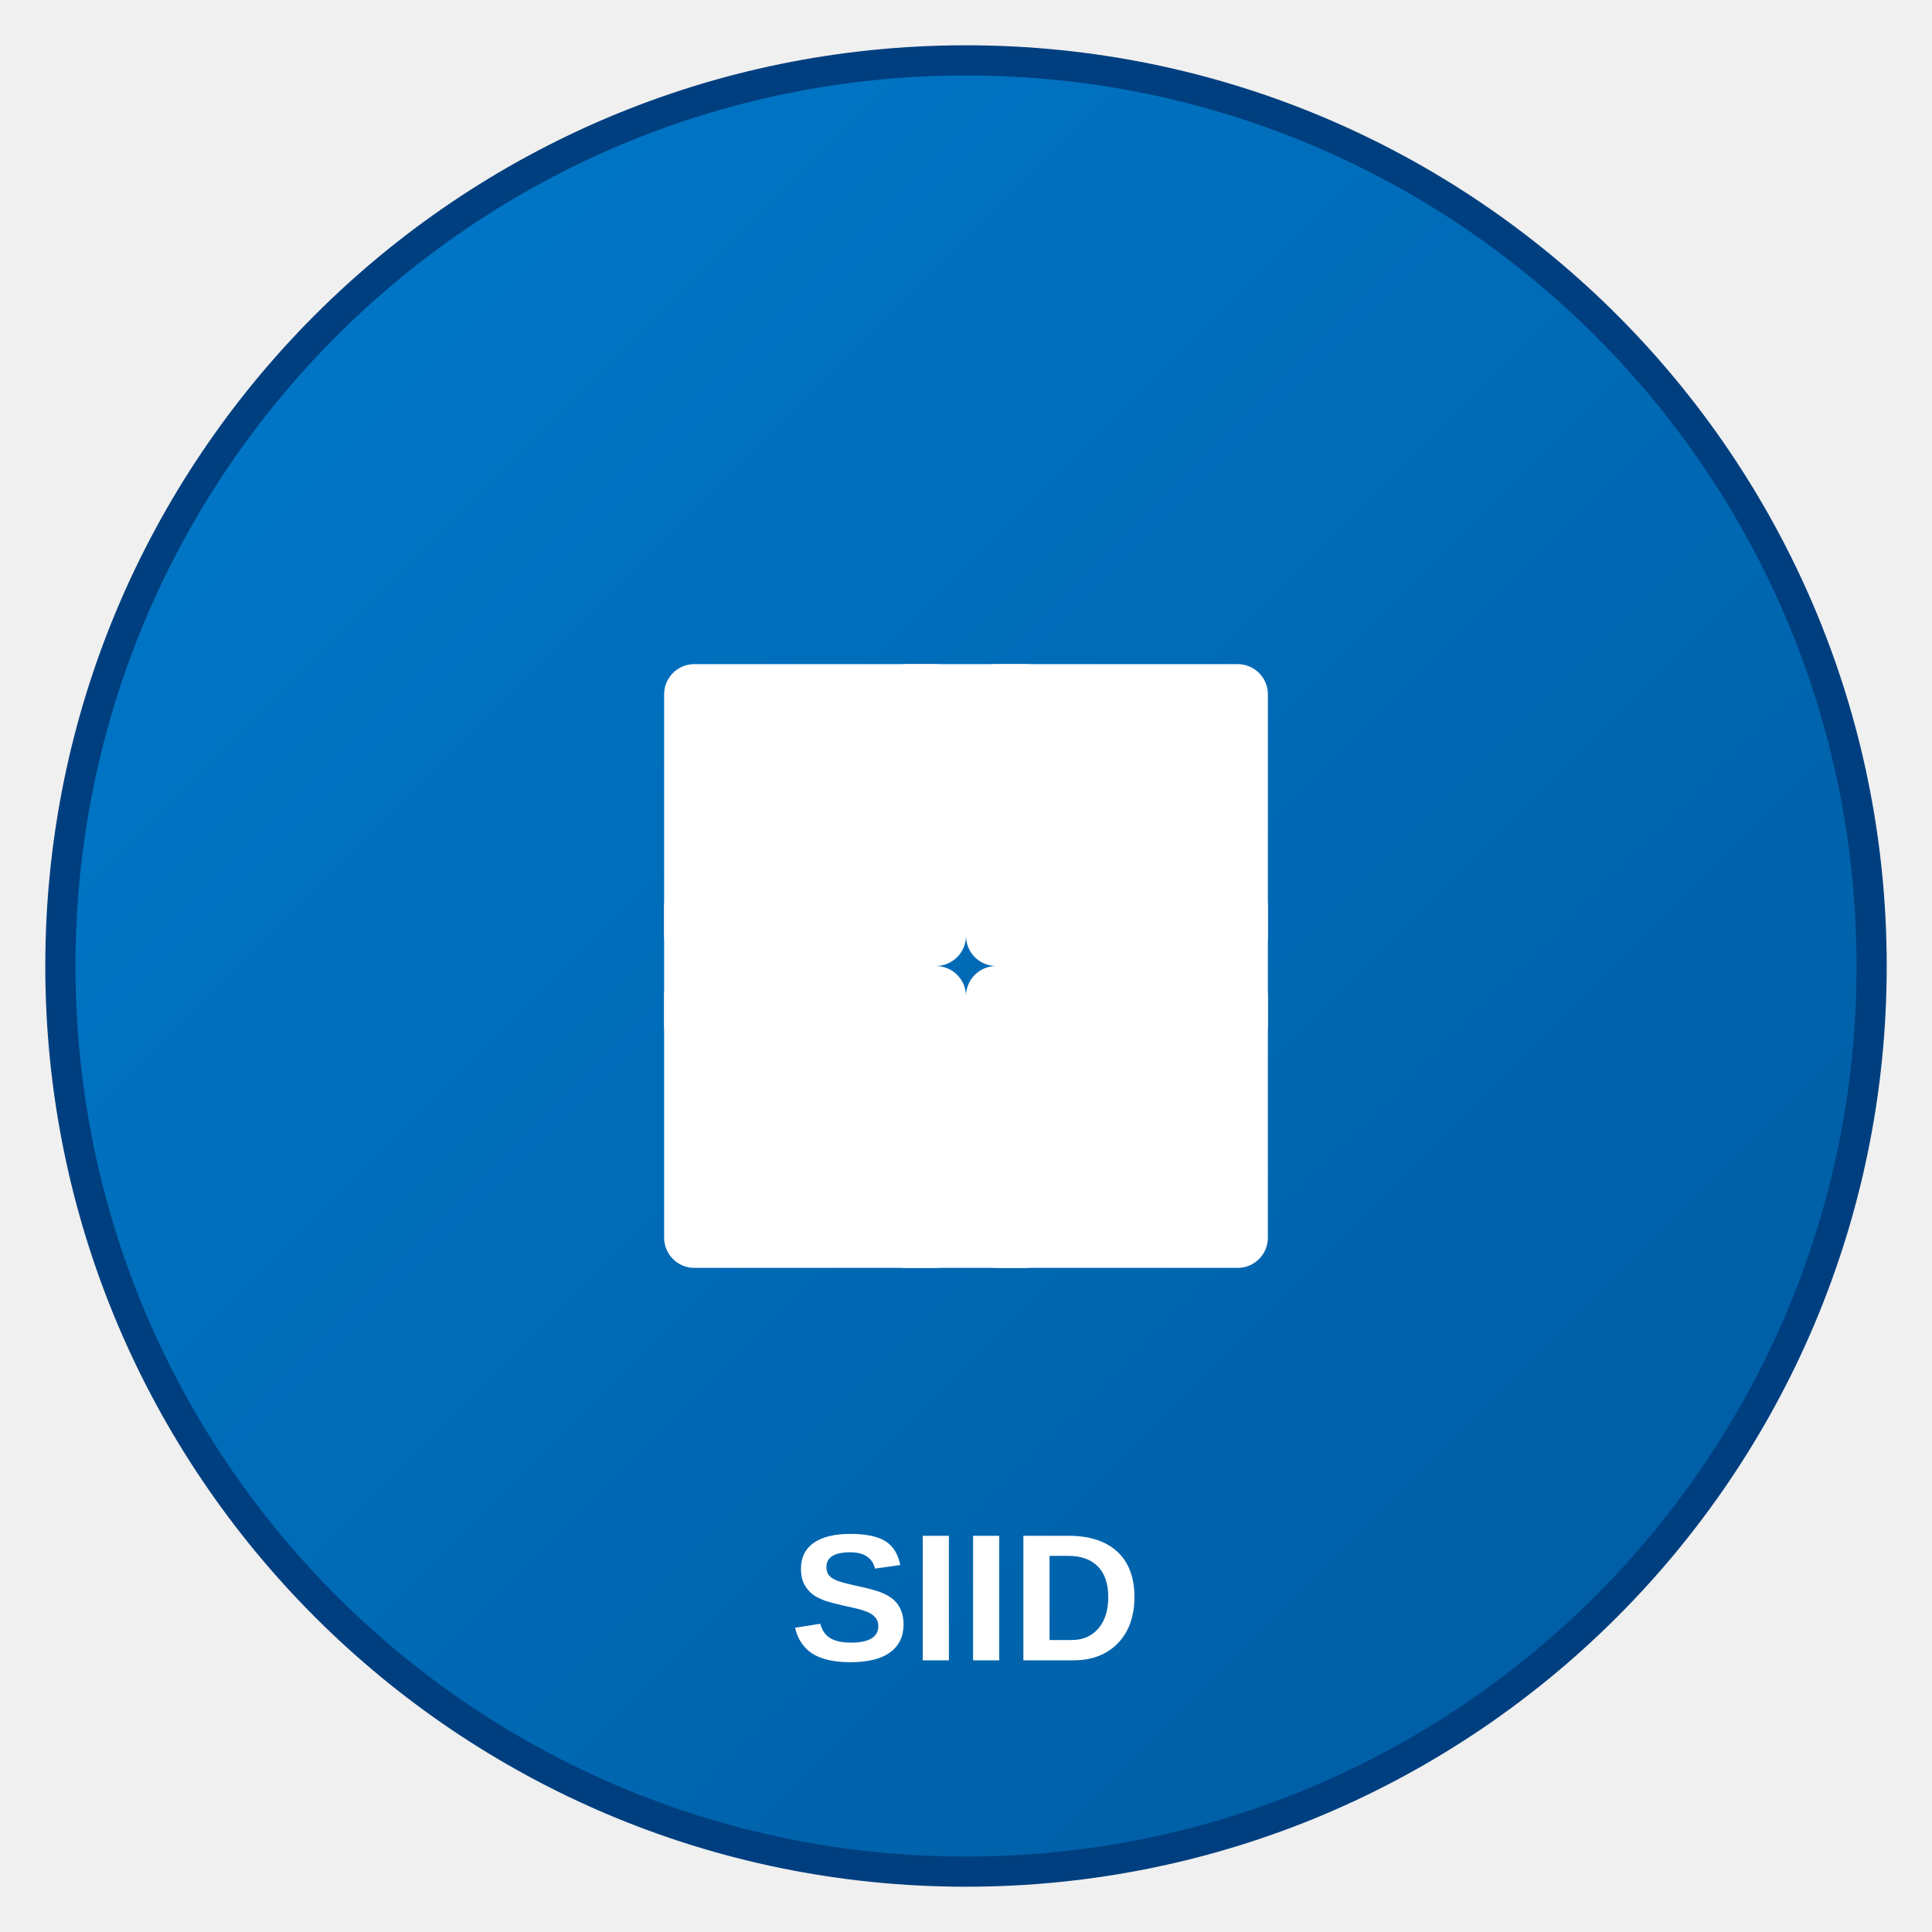
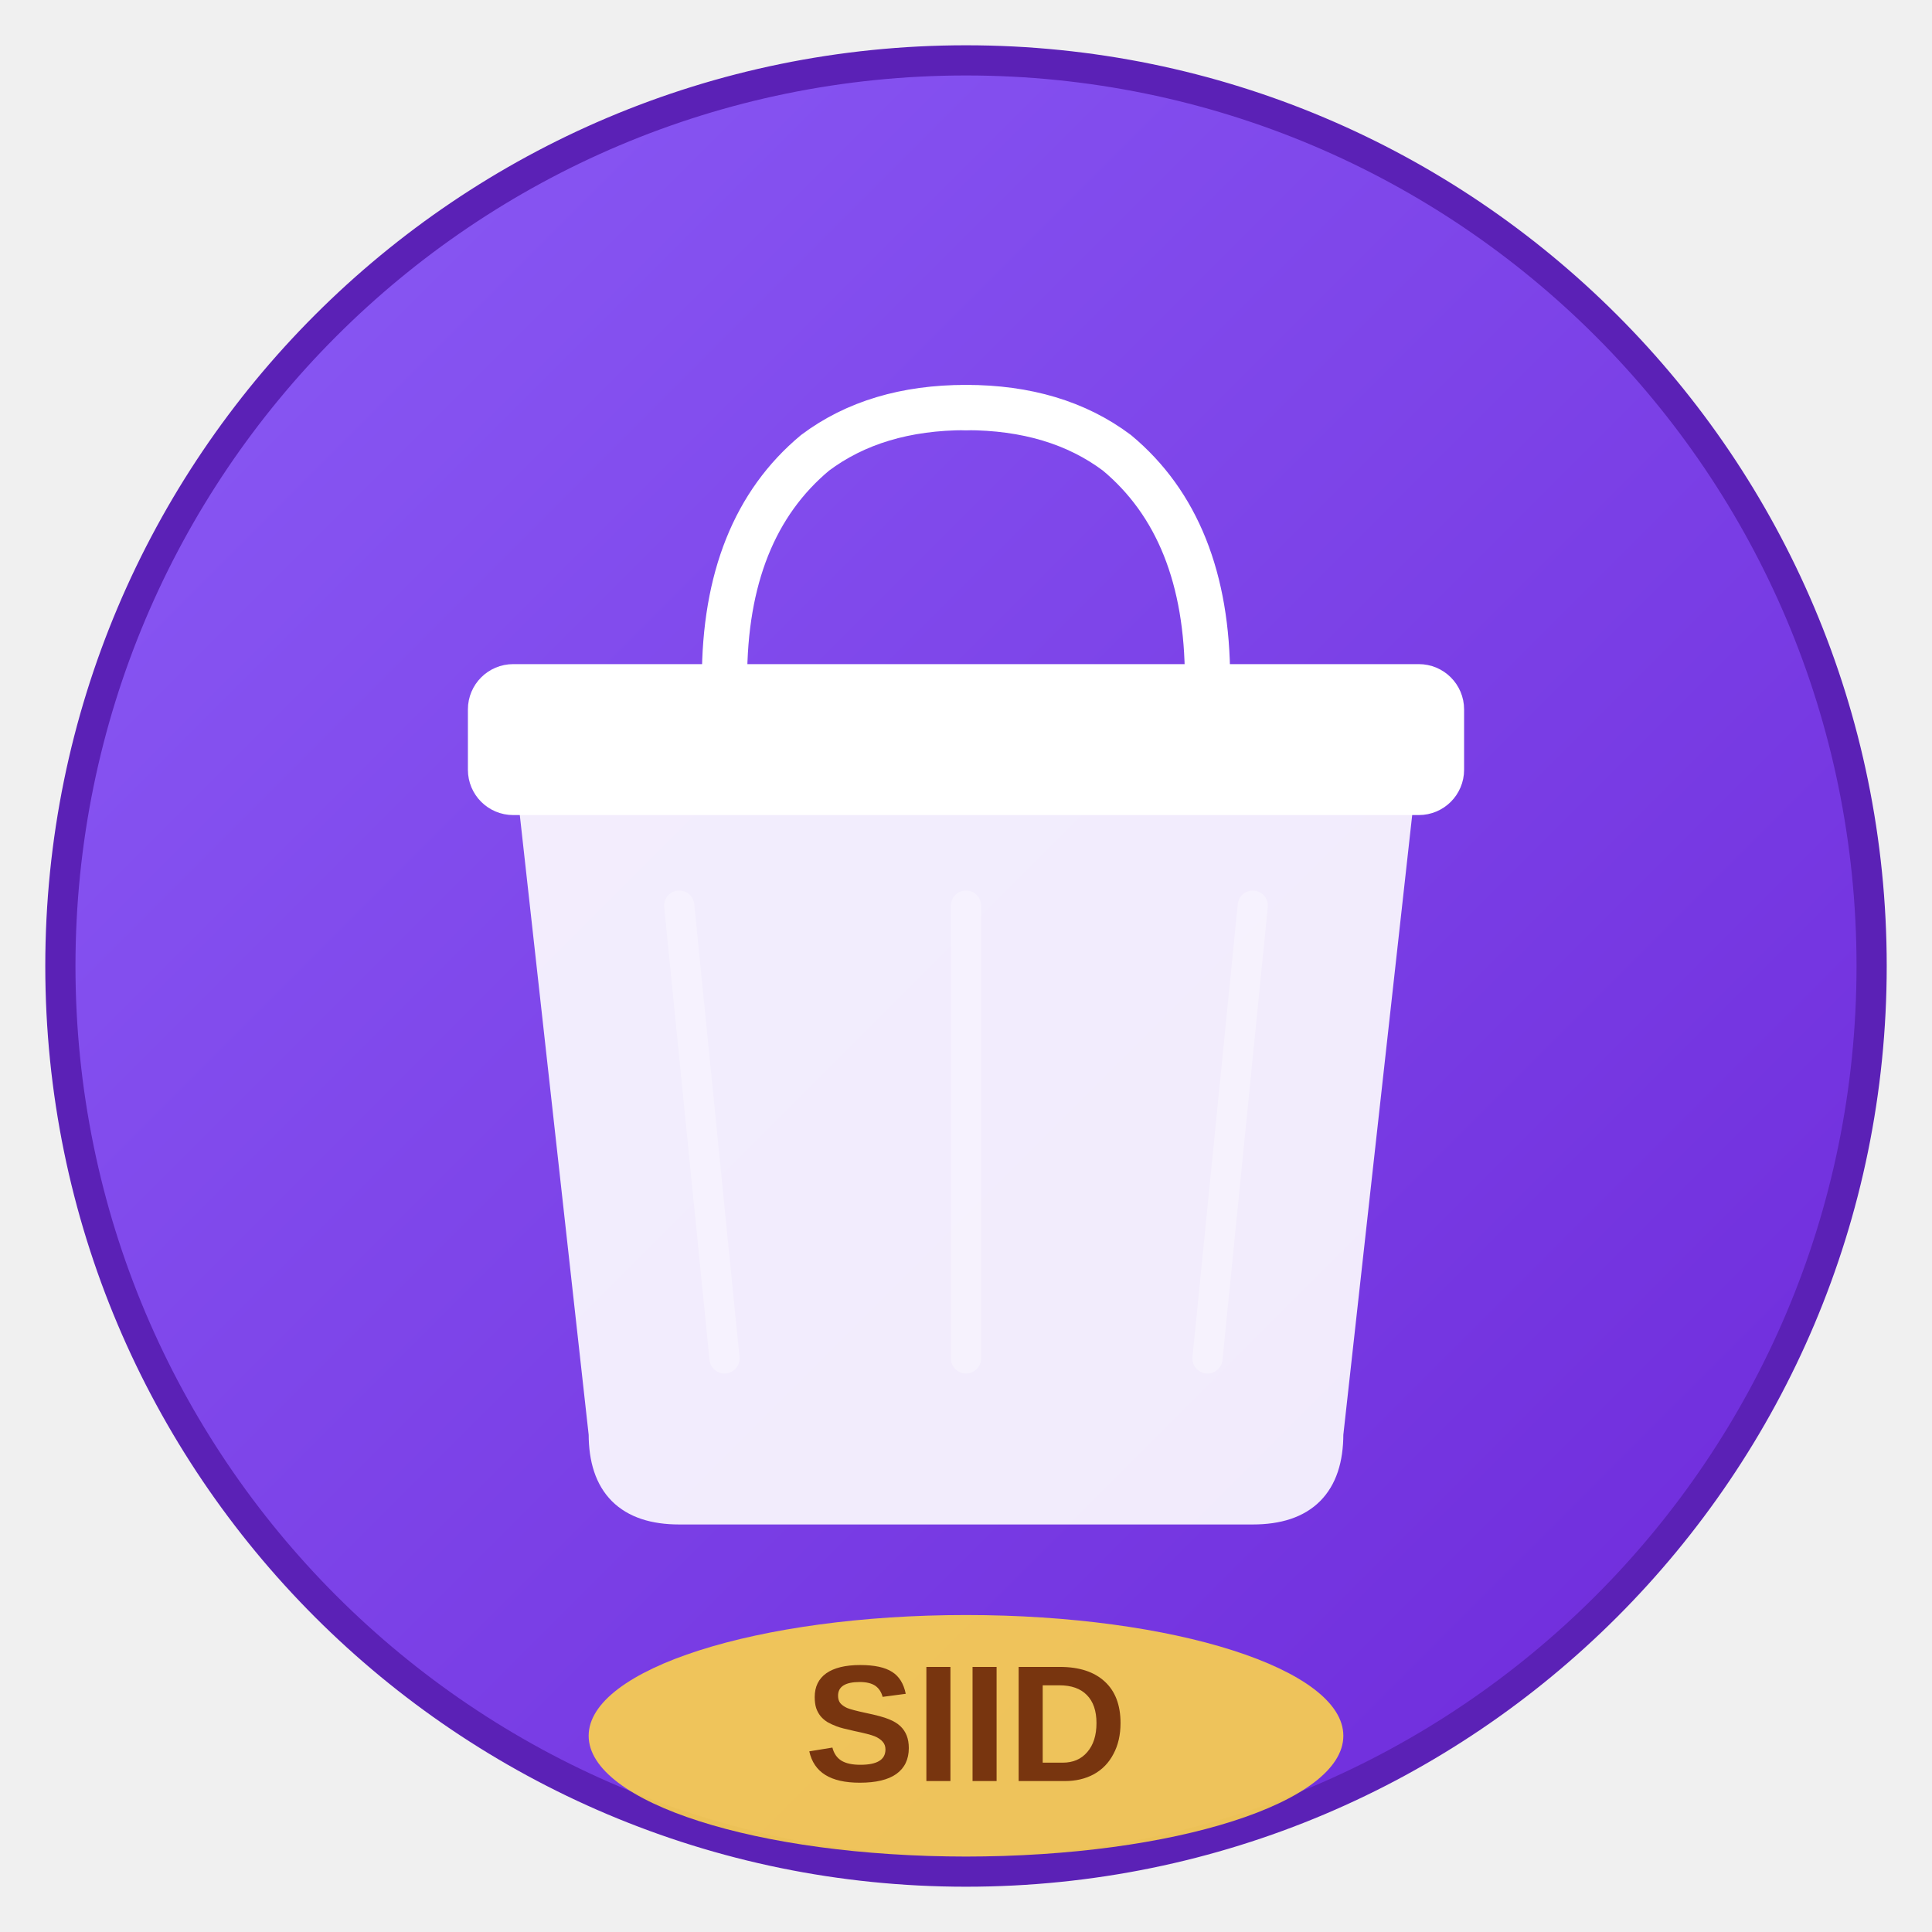
<svg xmlns="http://www.w3.org/2000/svg" width="128" height="128" viewBox="0 0 128 128">
  <defs>
    <linearGradient id="gradient" x1="0%" y1="0%" x2="100%" y2="100%">
-       <stop offset="0%" style="stop-color:#007ACC" />
-       <stop offset="100%" style="stop-color:#005A9F" />
+       <stop offset="0%" style="stop-color:#8B5CF6" />
+       <stop offset="100%" style="stop-color:#6D28D9" />
    </linearGradient>
  </defs>
-   <circle cx="64" cy="64" r="60" fill="url(#gradient)" stroke="#003F7F" stroke-width="2" />
-   <g fill="white" transform="translate(64,64)">
-     <rect x="-20" y="-20" width="20" height="20" rx="2" />
-     <rect x="0" y="-20" width="20" height="20" rx="2" />
-     <rect x="-20" y="0" width="20" height="20" rx="2" />
-     <rect x="0" y="0" width="20" height="20" rx="2" />
-     <rect x="-5" y="-20" width="10" height="5" rx="1" />
-     <rect x="-20" y="-5" width="5" height="10" rx="1" />
-     <rect x="15" y="-5" width="5" height="10" rx="1" />
-     <rect x="-5" y="15" width="10" height="5" rx="1" />
+   <circle cx="64" cy="64" r="60" fill="url(#gradient)" stroke="#5B21B6" stroke-width="2" />
+   <g fill="white" stroke="white" stroke-width="2" stroke-linejoin="round" stroke-linecap="round">
+     <path d="M 35 50 L 40 95 Q 40 100 45 100 L 83 100 Q 88 100 88 95 L 93 50 Z" fill="white" opacity="0.9" />
+     <rect x="32" y="45" width="64" height="8" rx="2" fill="white" />
+     <path d="M 48 45 Q 48 35 54 30 Q 58 27 64 27" fill="none" stroke-width="3" />
+     <path d="M 80 45 Q 80 35 74 30 Q 70 27 64 27" fill="none" stroke-width="3" />
+     <line x1="45" y1="60" x2="48" y2="90" stroke-width="2" opacity="0.3" />
+     <line x1="64" y1="60" x2="64" y2="90" stroke-width="2" opacity="0.3" />
+     <line x1="83" y1="60" x2="80" y2="90" stroke-width="2" opacity="0.3" />
  </g>
-   <text x="64" y="110" font-family="Arial, sans-serif" font-size="12" font-weight="bold" text-anchor="middle" fill="white">SIID</text>
+   <ellipse cx="64" cy="115" rx="25" ry="8" fill="#FCD34D" opacity="0.9" />
+   <text x="64" y="118" font-family="Arial, sans-serif" font-size="11" font-weight="bold" text-anchor="middle" fill="#78350F">SIID</text>
</svg>
